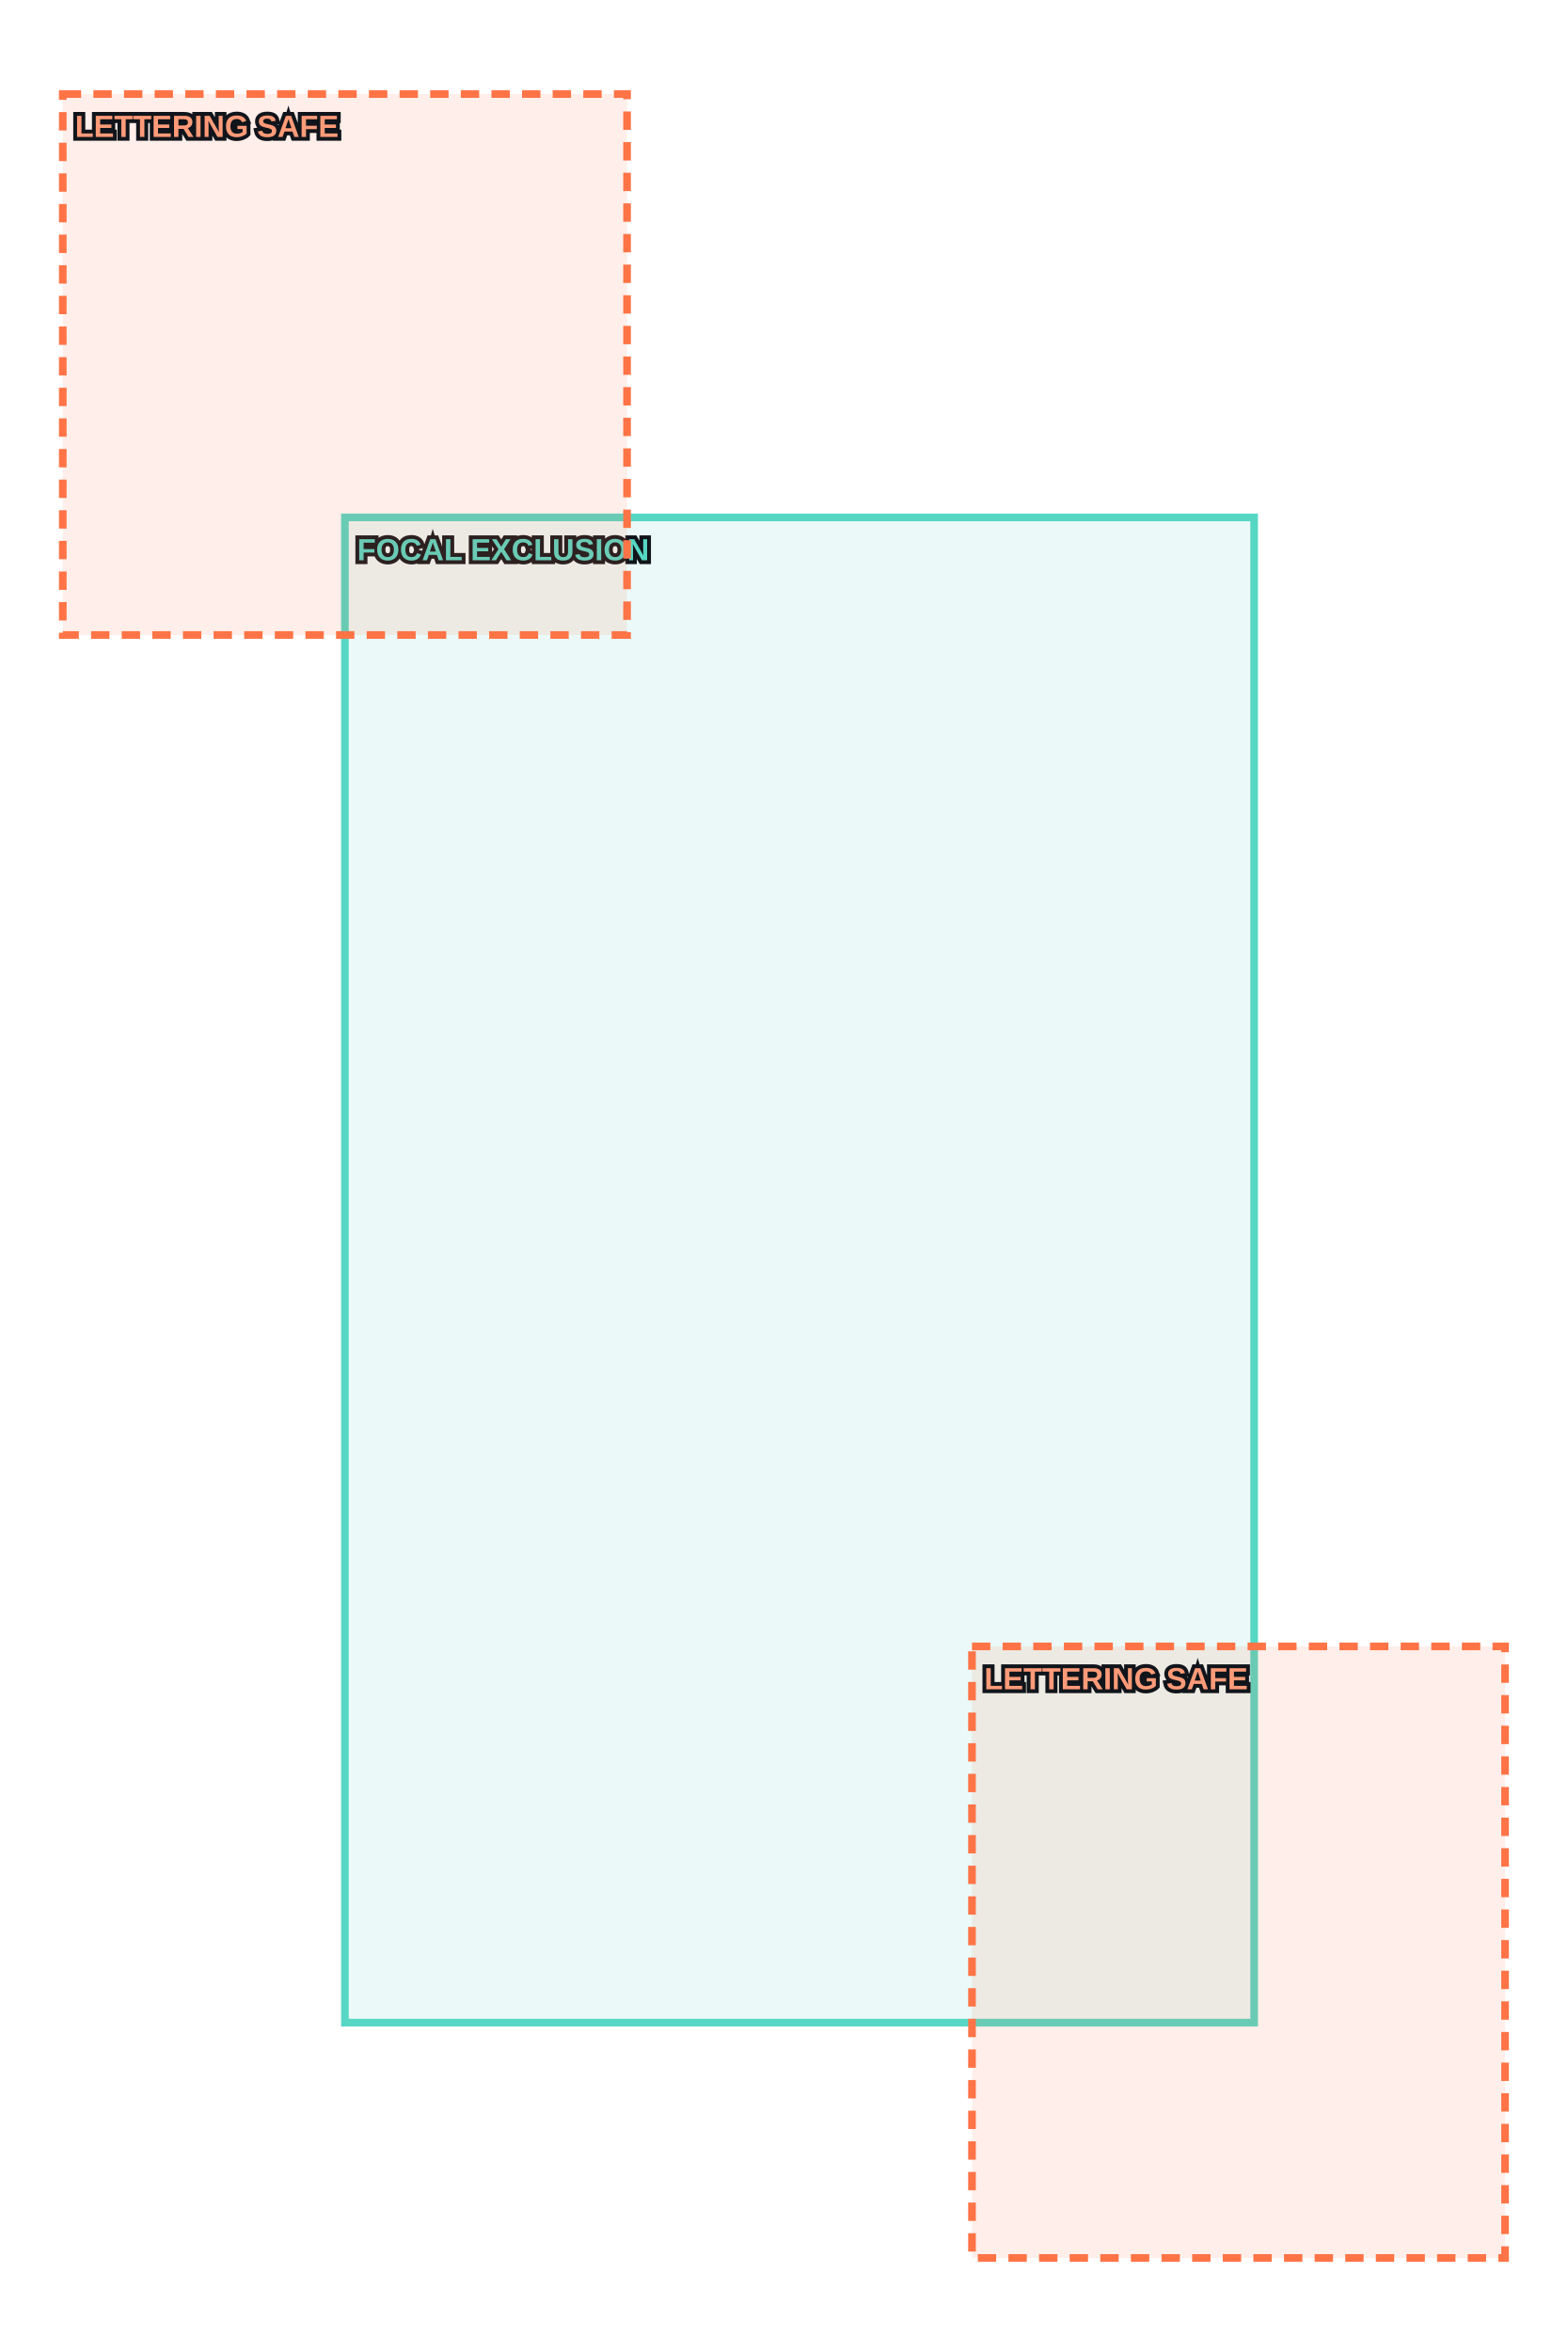
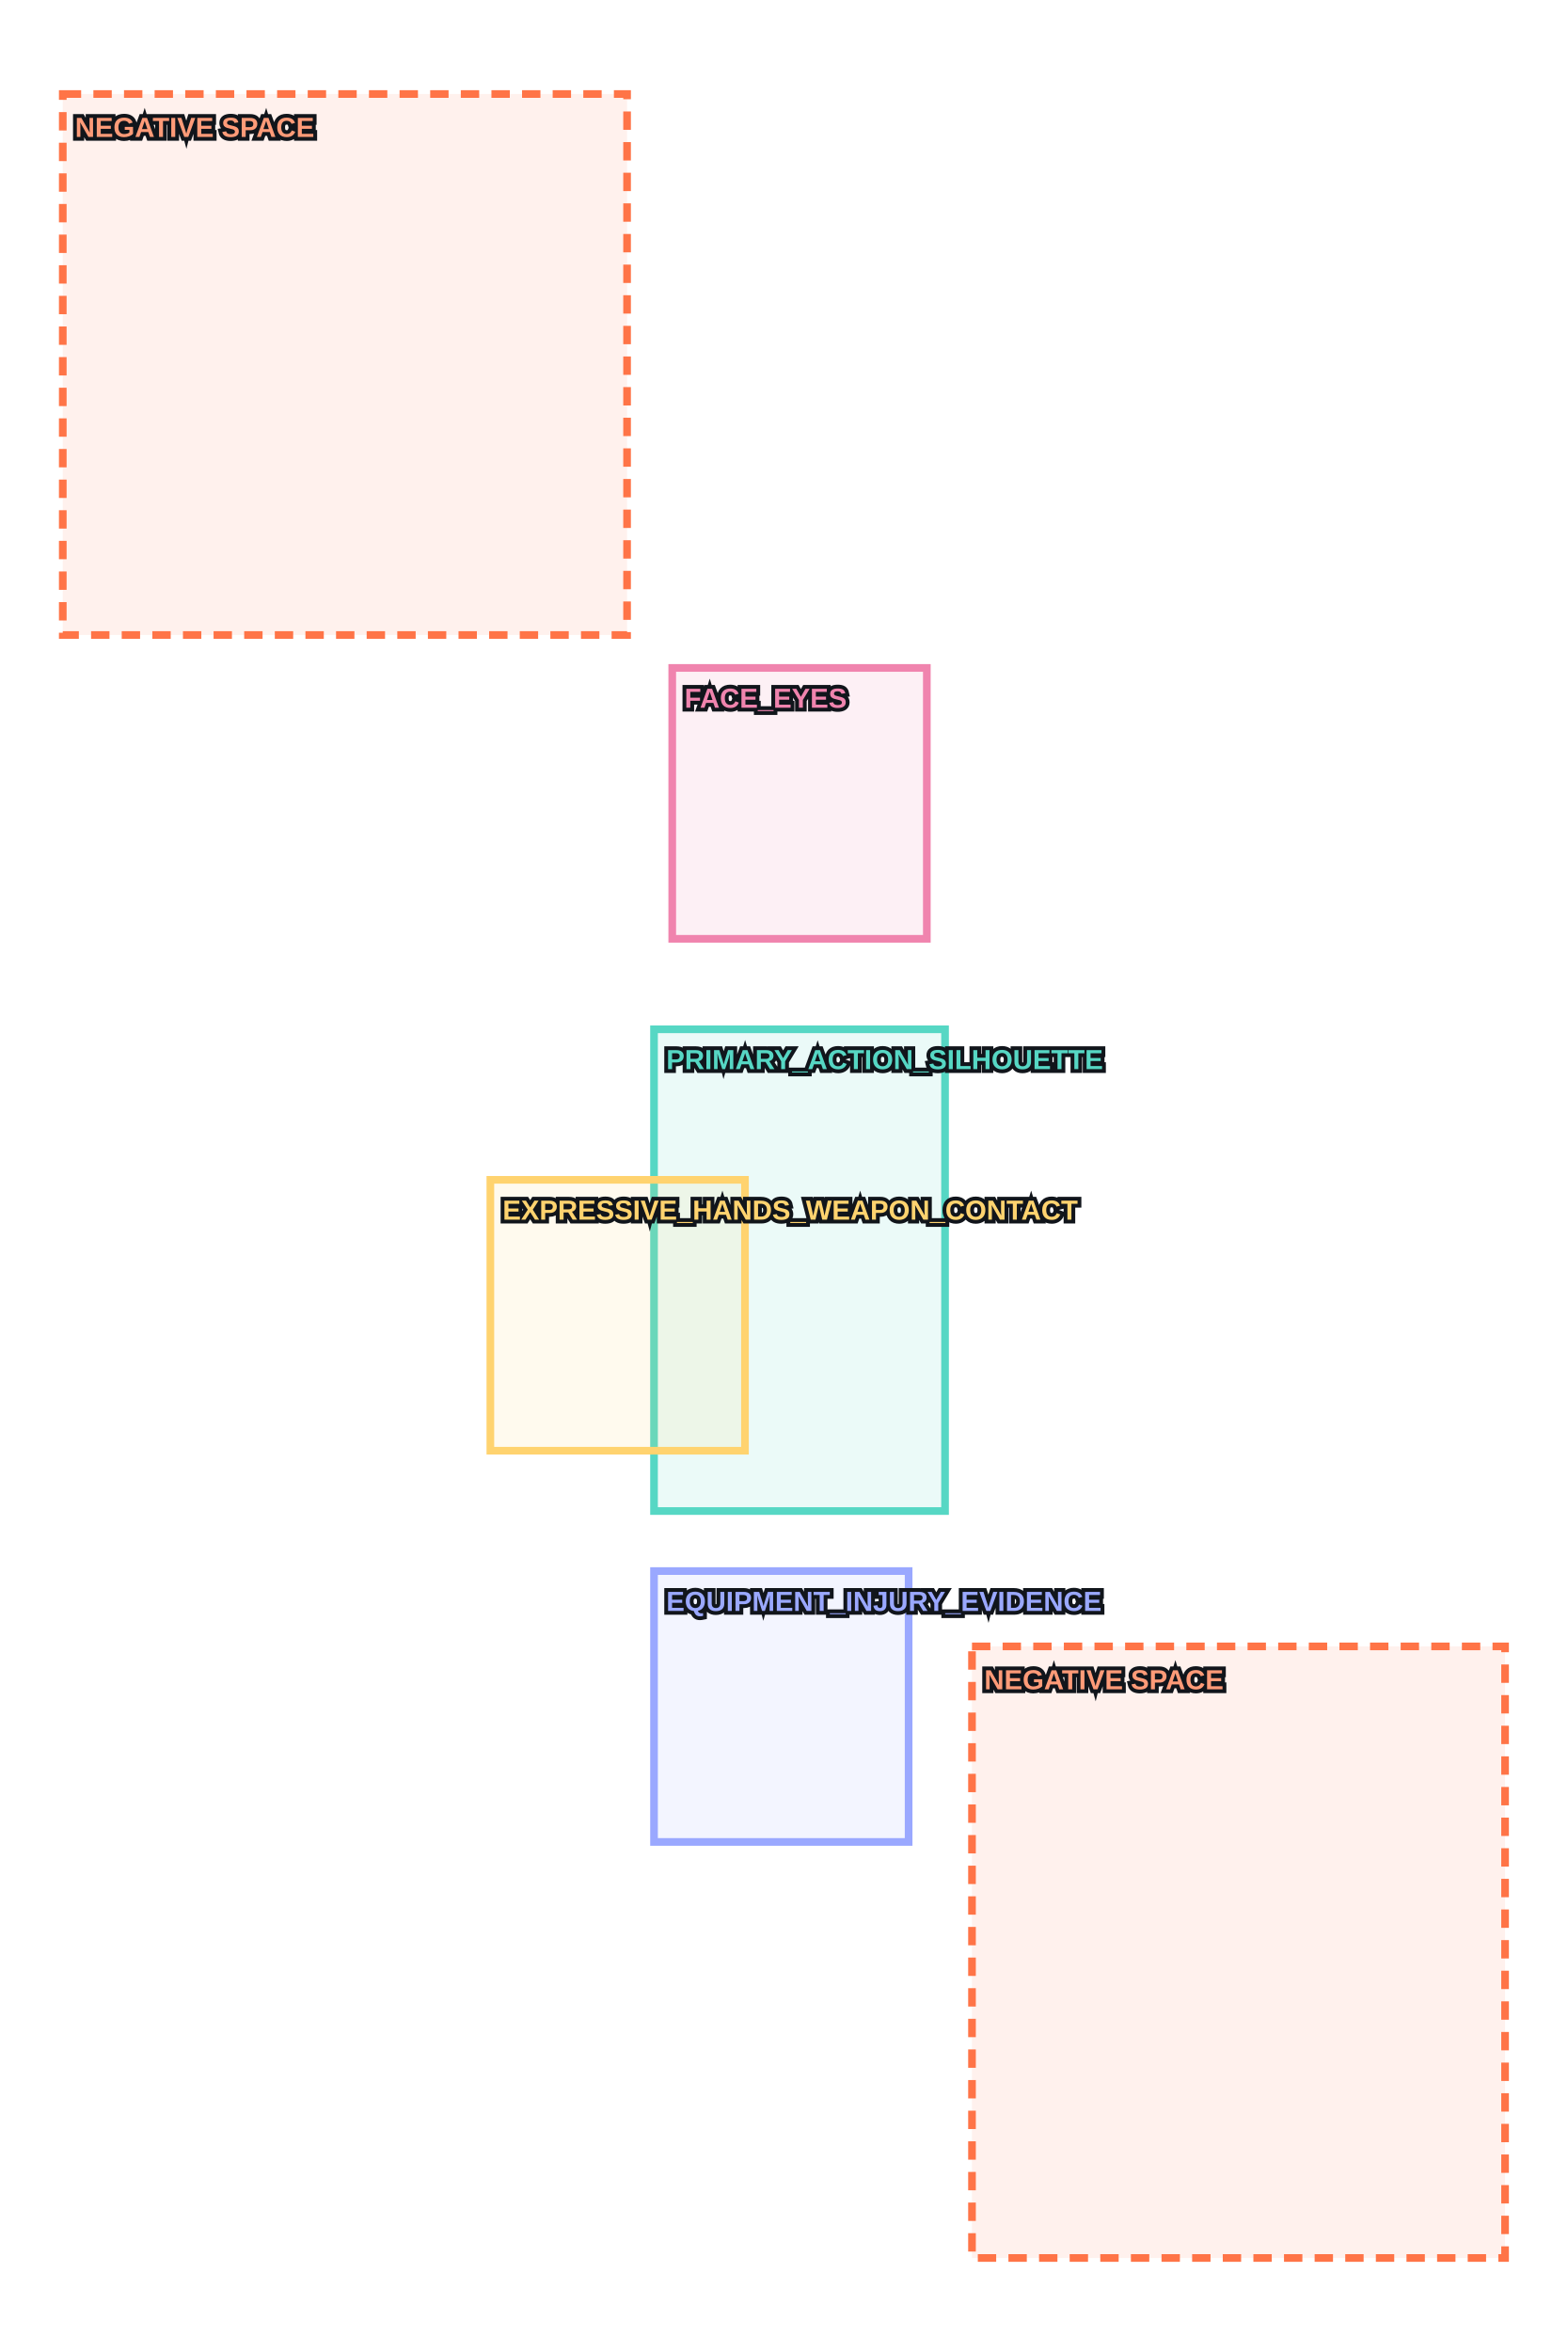
<svg xmlns="http://www.w3.org/2000/svg" viewBox="0 0 1024 1536" role="img" aria-label="el-pr-ch01-s03-p033: Mira identifies the talisman as the Chainworks exit plan; Elian chooses to spend it without claiming her permission.">
-   <rect x="225.3" y="337.9" width="593.9" height="983.0" fill="#56d7c4" fill-opacity=".12" stroke="#56d7c4" stroke-width="5" />
-   <text x="233.3" y="365.9" font-family="Arial" font-size="20" font-weight="800" fill="#56d7c4" stroke="#11151b" stroke-width="5" paint-order="stroke">FOCAL EXCLUSION</text>
-   <rect x="41.0" y="61.4" width="368.6" height="353.3" fill="#ff7447" fill-opacity=".12" stroke="#ff7447" stroke-width="5" stroke-dasharray="12 8" />
-   <text x="49.0" y="89.4" font-family="Arial" font-size="20" font-weight="800" fill="#ff9b78" stroke="#11151b" stroke-width="5" paint-order="stroke">LETTERING SAFE</text>
-   <rect x="634.9" y="1075.2" width="348.2" height="399.4" fill="#ff7447" fill-opacity=".12" stroke="#ff7447" stroke-width="5" stroke-dasharray="12 8" />
-   <text x="642.9" y="1103.2" font-family="Arial" font-size="20" font-weight="800" fill="#ff9b78" stroke="#11151b" stroke-width="5" paint-order="stroke">LETTERING SAFE</text>
+   <rect x="427.2" y="672.2" width="190.1" height="314.6" fill="#56d7c4" fill-opacity=".12" stroke="#56d7c4" stroke-width="5" />
+   <text x="435.2" y="698.2" font-family="Arial" font-size="18" font-weight="800" fill="#56d7c4" stroke="#11151b" stroke-width="5" paint-order="stroke">PRIMARY_ACTION_SILHOUETTE</text>
+   <rect x="439.1" y="436.2" width="166.3" height="176.9" fill="#f084ae" fill-opacity=".12" stroke="#f084ae" stroke-width="5" />
+   <text x="447.1" y="462.2" font-family="Arial" font-size="18" font-weight="800" fill="#f084ae" stroke="#11151b" stroke-width="5" paint-order="stroke">FACE_EYES</text>
+   <rect x="320.3" y="770.5" width="166.3" height="176.9" fill="#ffd36f" fill-opacity=".12" stroke="#ffd36f" stroke-width="5" />
+   <text x="328.3" y="796.5" font-family="Arial" font-size="18" font-weight="800" fill="#ffd36f" stroke="#11151b" stroke-width="5" paint-order="stroke">EXPRESSIVE_HANDS_WEAPON_CONTACT</text>
+   <rect x="427.2" y="1026.0" width="166.3" height="176.9" fill="#9aa8ff" fill-opacity=".12" stroke="#9aa8ff" stroke-width="5" />
+   <text x="435.2" y="1052.0" font-family="Arial" font-size="18" font-weight="800" fill="#9aa8ff" stroke="#11151b" stroke-width="5" paint-order="stroke">EQUIPMENT_INJURY_EVIDENCE</text>
+   <rect x="41.0" y="61.4" width="368.6" height="353.3" fill="#ff7447" fill-opacity=".10" stroke="#ff7447" stroke-width="5" stroke-dasharray="12 8" />
+   <text x="49.0" y="89.4" font-family="Arial" font-size="18" font-weight="800" fill="#ff9b78" stroke="#11151b" stroke-width="5" paint-order="stroke">NEGATIVE SPACE</text>
+   <rect x="634.9" y="1075.2" width="348.2" height="399.4" fill="#ff7447" fill-opacity=".10" stroke="#ff7447" stroke-width="5" stroke-dasharray="12 8" />
+   <text x="642.9" y="1103.2" font-family="Arial" font-size="18" font-weight="800" fill="#ff9b78" stroke="#11151b" stroke-width="5" paint-order="stroke">NEGATIVE SPACE</text>
</svg>
